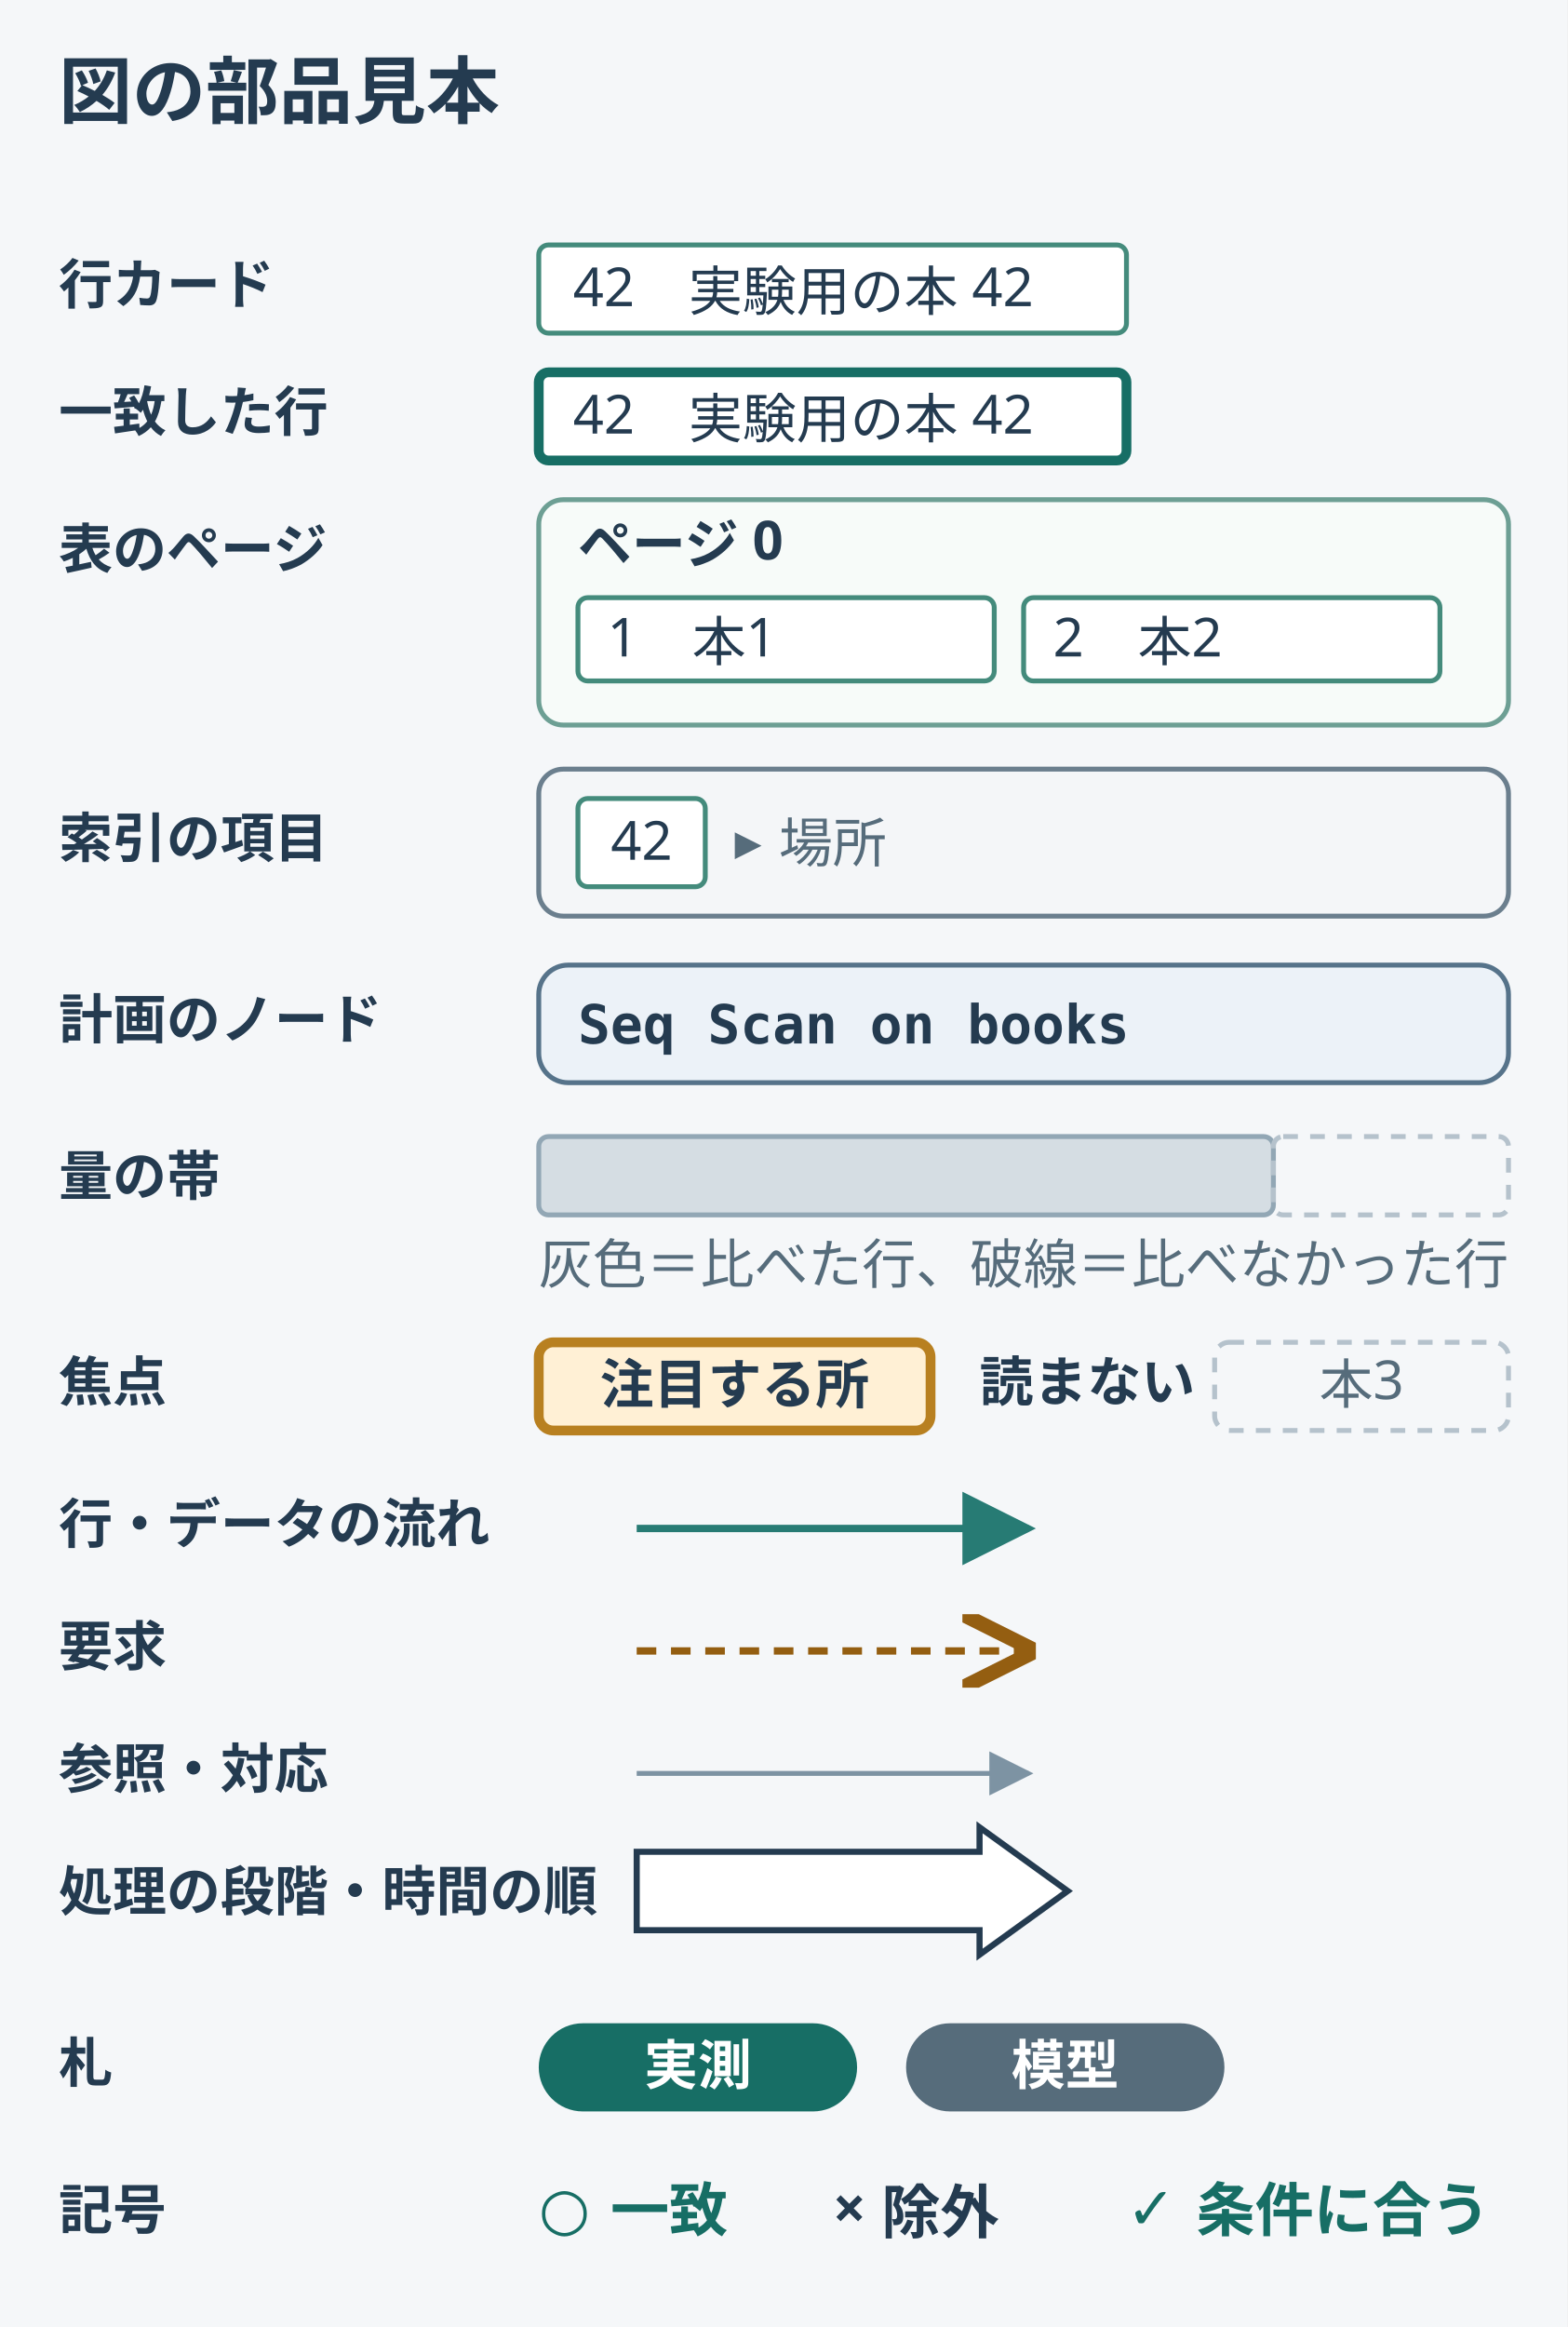
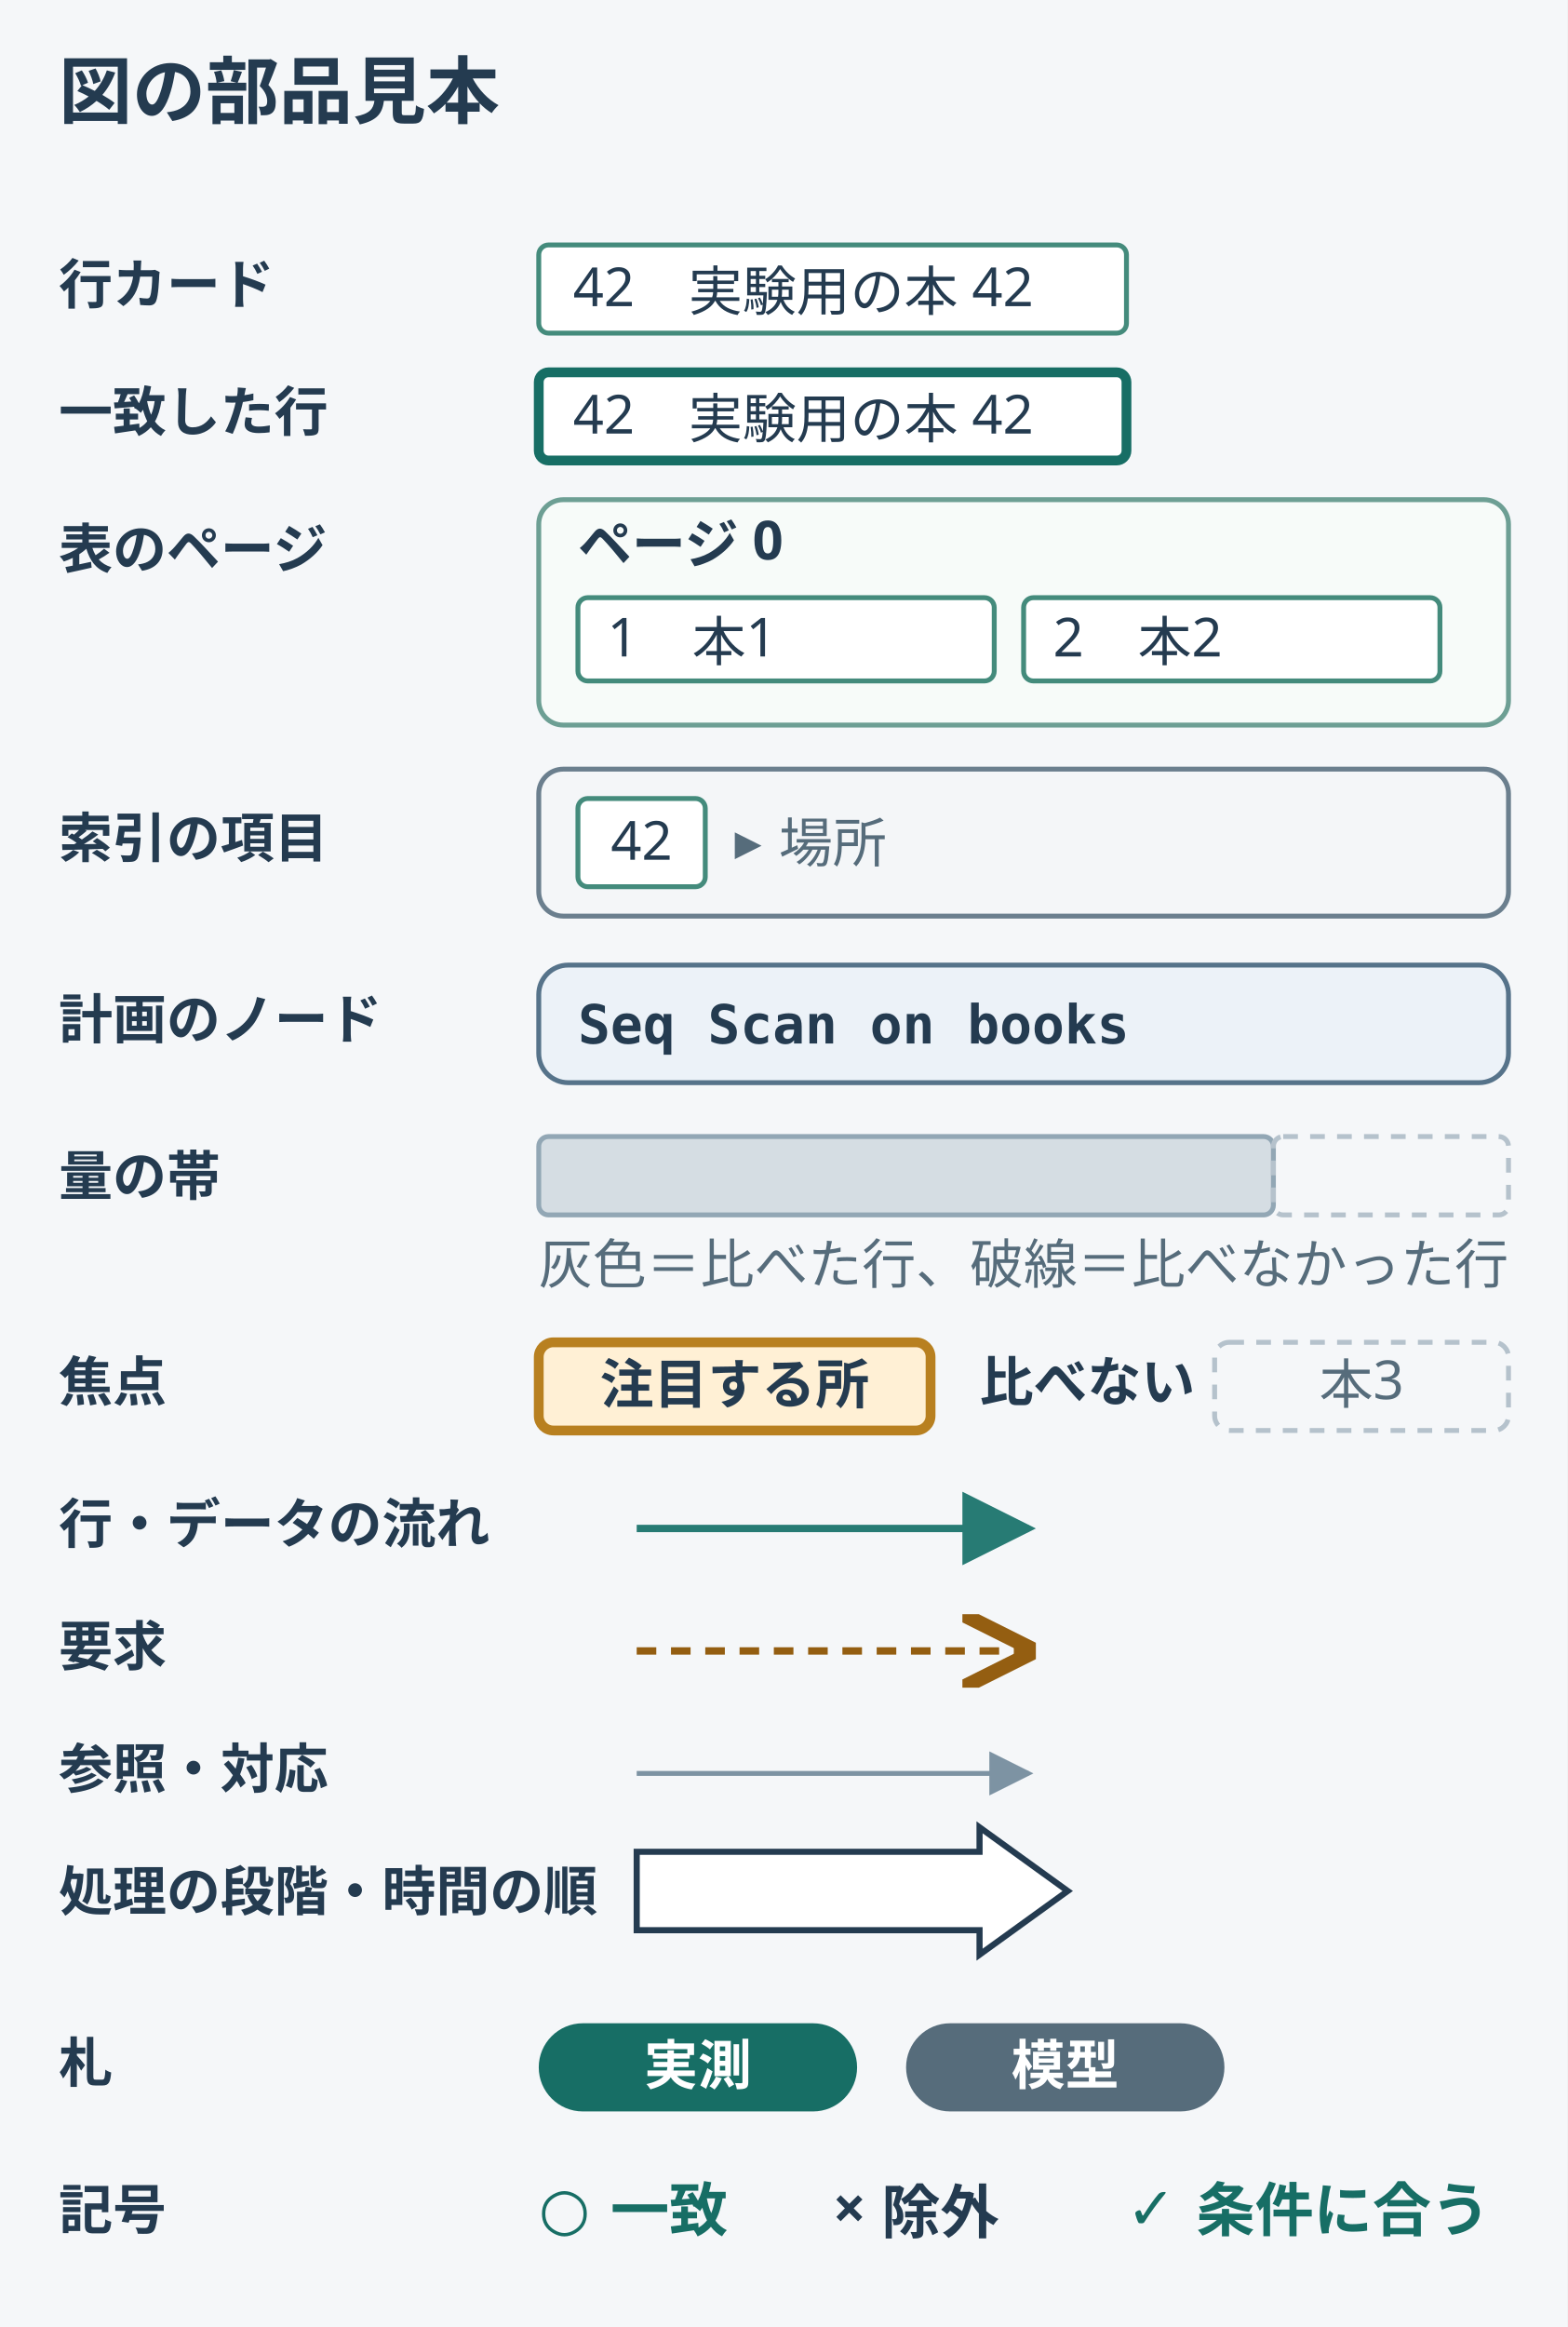
<svg xmlns="http://www.w3.org/2000/svg" width="640" height="950" viewBox="0 0 640 950" role="img" aria-labelledby="title">
  <defs>
    <marker id="flow" markerWidth="10" markerHeight="10" refX="9" refY="5" orient="auto">
      <path d="M0 0L10 5L0 10z" fill="#277b74" />
    </marker>
    <marker id="req" markerWidth="10" markerHeight="10" refX="9" refY="5" orient="auto">
      <path d="M0 0L10 5L0 10" fill="none" stroke="#945e11" stroke-width="2" />
    </marker>
    <marker id="ref" markerWidth="9" markerHeight="9" refX="8" refY="4.5" orient="auto">
      <path d="M0 0L9 4.5L0 9z" fill="#7d93a3" />
    </marker>
  </defs>
  <style>
text{font-family:"Hiragino Sans","Noto Sans JP",sans-serif;font-size:24px;fill:#243b50}
.h{font-size:30px;font-weight:700}.b{font-weight:700}.s{font-size:22px}.m{font-size:22px;fill:#566c7b}
.mono{font-family:ui-monospace,Menlo,monospace;font-size:22px}.tag{font-size:22px;font-weight:700;fill:#fff}
.teal{fill:#176e65}.brown{fill:#945e11}.real{fill:#176e65}.model{fill:#566c7b}
.panel{fill:#fff;stroke:#cedae1;stroke-width:2}.node{fill:#ecf2f8;stroke:#56738a;stroke-width:2}
.row{fill:#fff;stroke:#448b7c;stroke-width:2}.match{fill:#fff;stroke:#176e65;stroke-width:4}
.page{fill:#f7fbf9;stroke:#6d9f94;stroke-width:2}.ipage{fill:#f4f6f8;stroke:#6b7f8e;stroke-width:2}
.band{fill:#d5dde3;stroke:#92a7b5;stroke-width:2}.skip{fill:none;stroke:#b5c2cc;stroke-width:2;stroke-dasharray:6 5}
.hot{fill:#fff0d5;stroke:#b88020;stroke-width:4}.ghost{fill:#f5f7f9;stroke:#b5c2cc;stroke-width:2;stroke-dasharray:6 5}
.flow{fill:none;stroke:#277b74;stroke-width:3;marker-end:url(#flow)}.req{fill:none;stroke:#945e11;stroke-width:3;stroke-dasharray:8 6;marker-end:url(#req)}
.ref{fill:none;stroke:#7d93a3;stroke-width:2;marker-end:url(#ref)}.step{fill:#fff;stroke:#243b50;stroke-width:2.5}
.spine{fill:#e9f3f4;stroke:#243b50;stroke-width:1.5}
  </style>
  <rect width="640" height="950" fill="#f5f7f9" />
  <text x="24" y="48" class="h">図の部品見本</text>
  <g id="row-card">
    <text x="24" y="124" class="s b">行カード</text>
    <rect x="220" y="100" width="240" height="36" rx="4" class="row" />
    <text x="234" y="125" class="s">42　実験用の本 42</text>
  </g>
  <g id="match-card">
    <text x="24" y="176" class="s b">一致した行</text>
    <rect x="220" y="152" width="240" height="36" rx="4" class="match" />
    <text x="234" y="177" class="s">42　実験用の本 42</text>
  </g>
  <g id="table-page">
    <text x="24" y="232" class="s b">表のページ</text>
    <rect x="220" y="204" width="396" height="92" rx="10" class="page" />
    <text x="236" y="230" class="s b">ページ 0</text>
    <rect x="236" y="244" width="170" height="34" rx="4" class="row" />
    <text x="248" y="268" class="s">1　本1</text>
    <rect x="418" y="244" width="170" height="34" rx="4" class="row" />
    <text x="430" y="268" class="s">2　本2</text>
  </g>
  <g id="index-entry">
    <text x="24" y="350" class="s b">索引の項目</text>
    <rect x="220" y="314" width="396" height="60" rx="10" class="ipage" />
    <rect x="236" y="326" width="52" height="36" rx="4" class="row" />
    <text x="262" y="351" text-anchor="middle" class="s">42</text>
    <text x="300" y="351" class="s m">▸ 場所</text>
  </g>
  <g id="plan-node">
    <text x="24" y="424" class="s b">計画のノード</text>
    <rect x="220" y="394" width="396" height="48" rx="12" class="node" />
    <text x="236" y="426" class="mono b">Seq Scan on books</text>
  </g>
  <g id="quantity-band">
    <text x="24" y="488" class="s b">量の帯</text>
    <rect x="220" y="464" width="300" height="32" rx="4" class="band" />
    <rect x="520" y="464" width="96" height="32" rx="4" class="skip" />
    <text x="220" y="524" class="m">灰色＝比べた行、破線＝比べなかった行</text>
  </g>
  <g id="emphasis">
    <text x="24" y="572" class="s b">焦点</text>
    <rect x="220" y="548" width="160" height="36" rx="6" class="hot" />
    <text x="300" y="573" text-anchor="middle" class="s b">注目する所</text>
-     <text x="400" y="572" class="s b">読まない</text>
+     <text x="400" y="572" class="s b">比べない</text>
    <rect x="496" y="548" width="120" height="36" rx="6" class="ghost" />
    <text x="556" y="573" text-anchor="middle" class="m">本3</text>
  </g>
  <g id="arrows">
    <text x="24" y="630" class="s b">行・データの流れ</text>
    <path d="M260 624 H420" class="flow" />
    <text x="24" y="680" class="s b">要求</text>
    <path d="M260 674 H420" class="req" />
    <text x="24" y="730" class="s b">参照・対応</text>
    <path d="M260 724 H420" class="ref" />
    <text x="24" y="780" class="s b">処理の段階・時間の順</text>
    <path d="M260 756 H400 V746 L436 772 L400 798 V788 H260 Z" class="step" />
  </g>
  <g id="tags">
    <text x="24" y="850" class="s b">札</text>
    <rect x="220" y="826" width="130" height="36" rx="18" class="real" />
    <text x="285" y="851" text-anchor="middle" class="tag">実測</text>
    <rect x="370" y="826" width="130" height="36" rx="18" class="model" />
    <text x="435" y="851" text-anchor="middle" class="tag">模型</text>
  </g>
  <g id="marks">
    <text x="24" y="910" class="s b">記号</text>
    <text x="220" y="910" class="b teal">○ 一致</text>
    <text x="340" y="910" class="b">× 除外</text>
    <text x="460" y="910" class="b teal">✓ 条件に合う</text>
  </g>
</svg>
